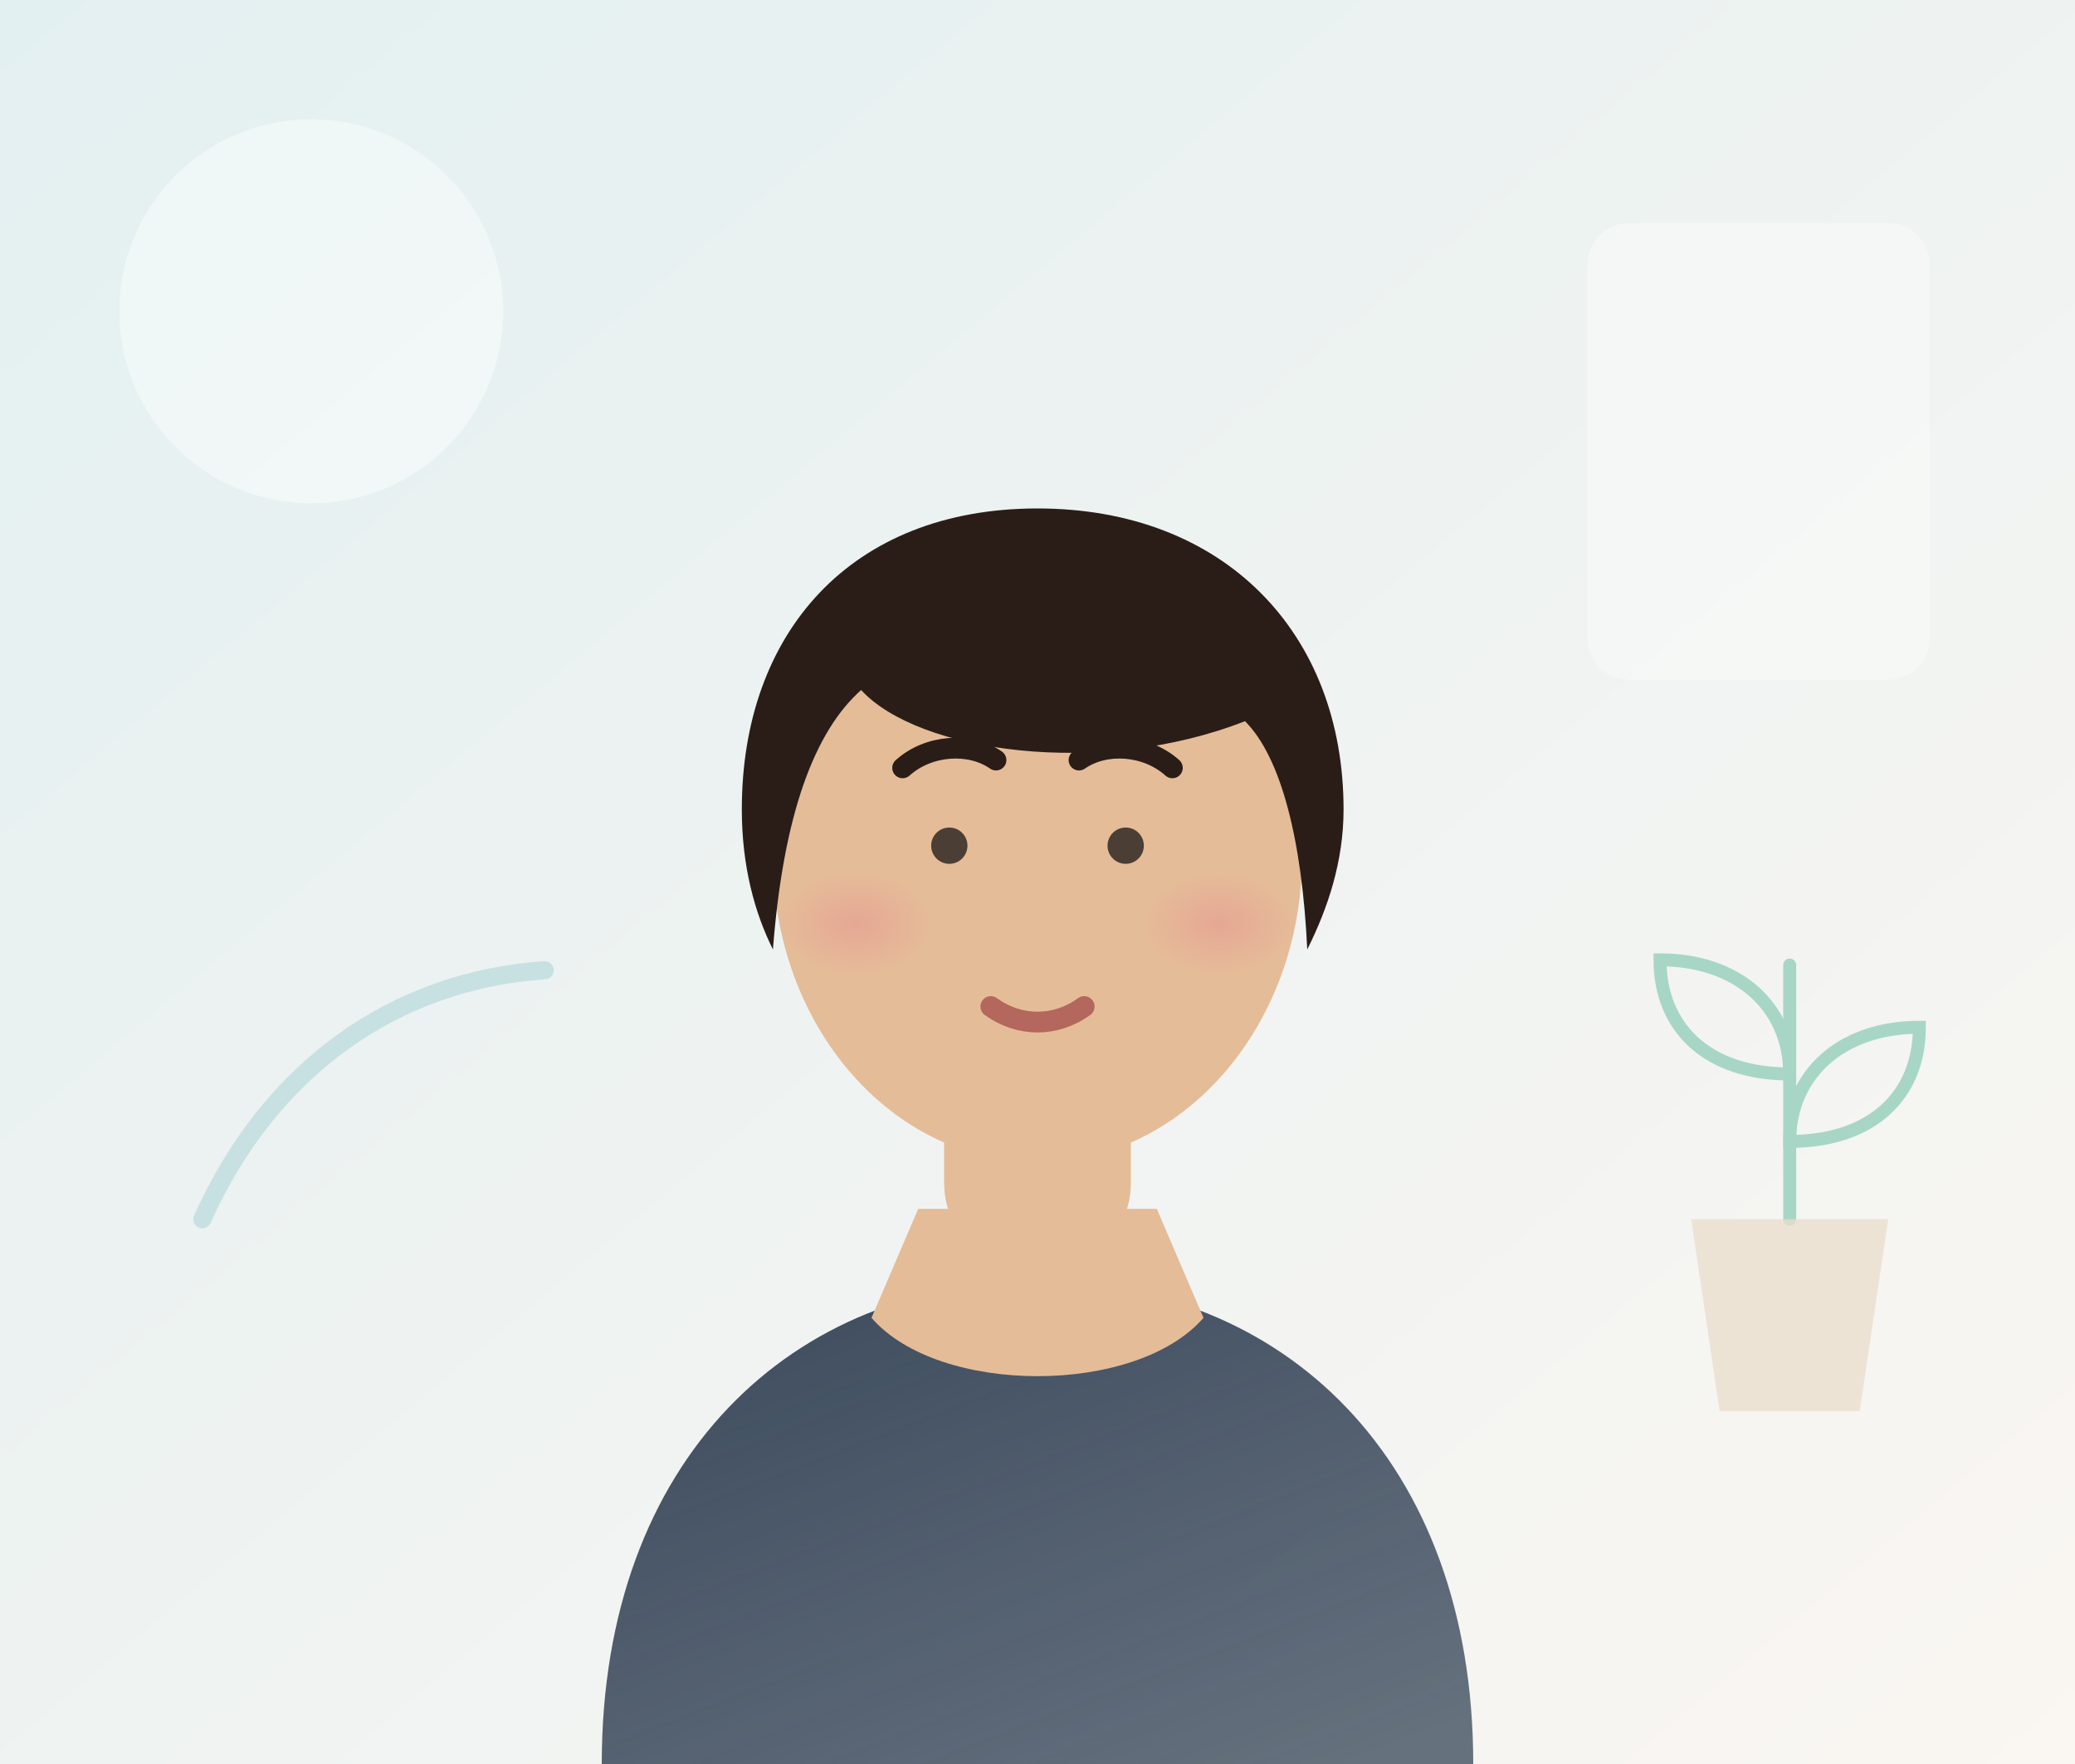
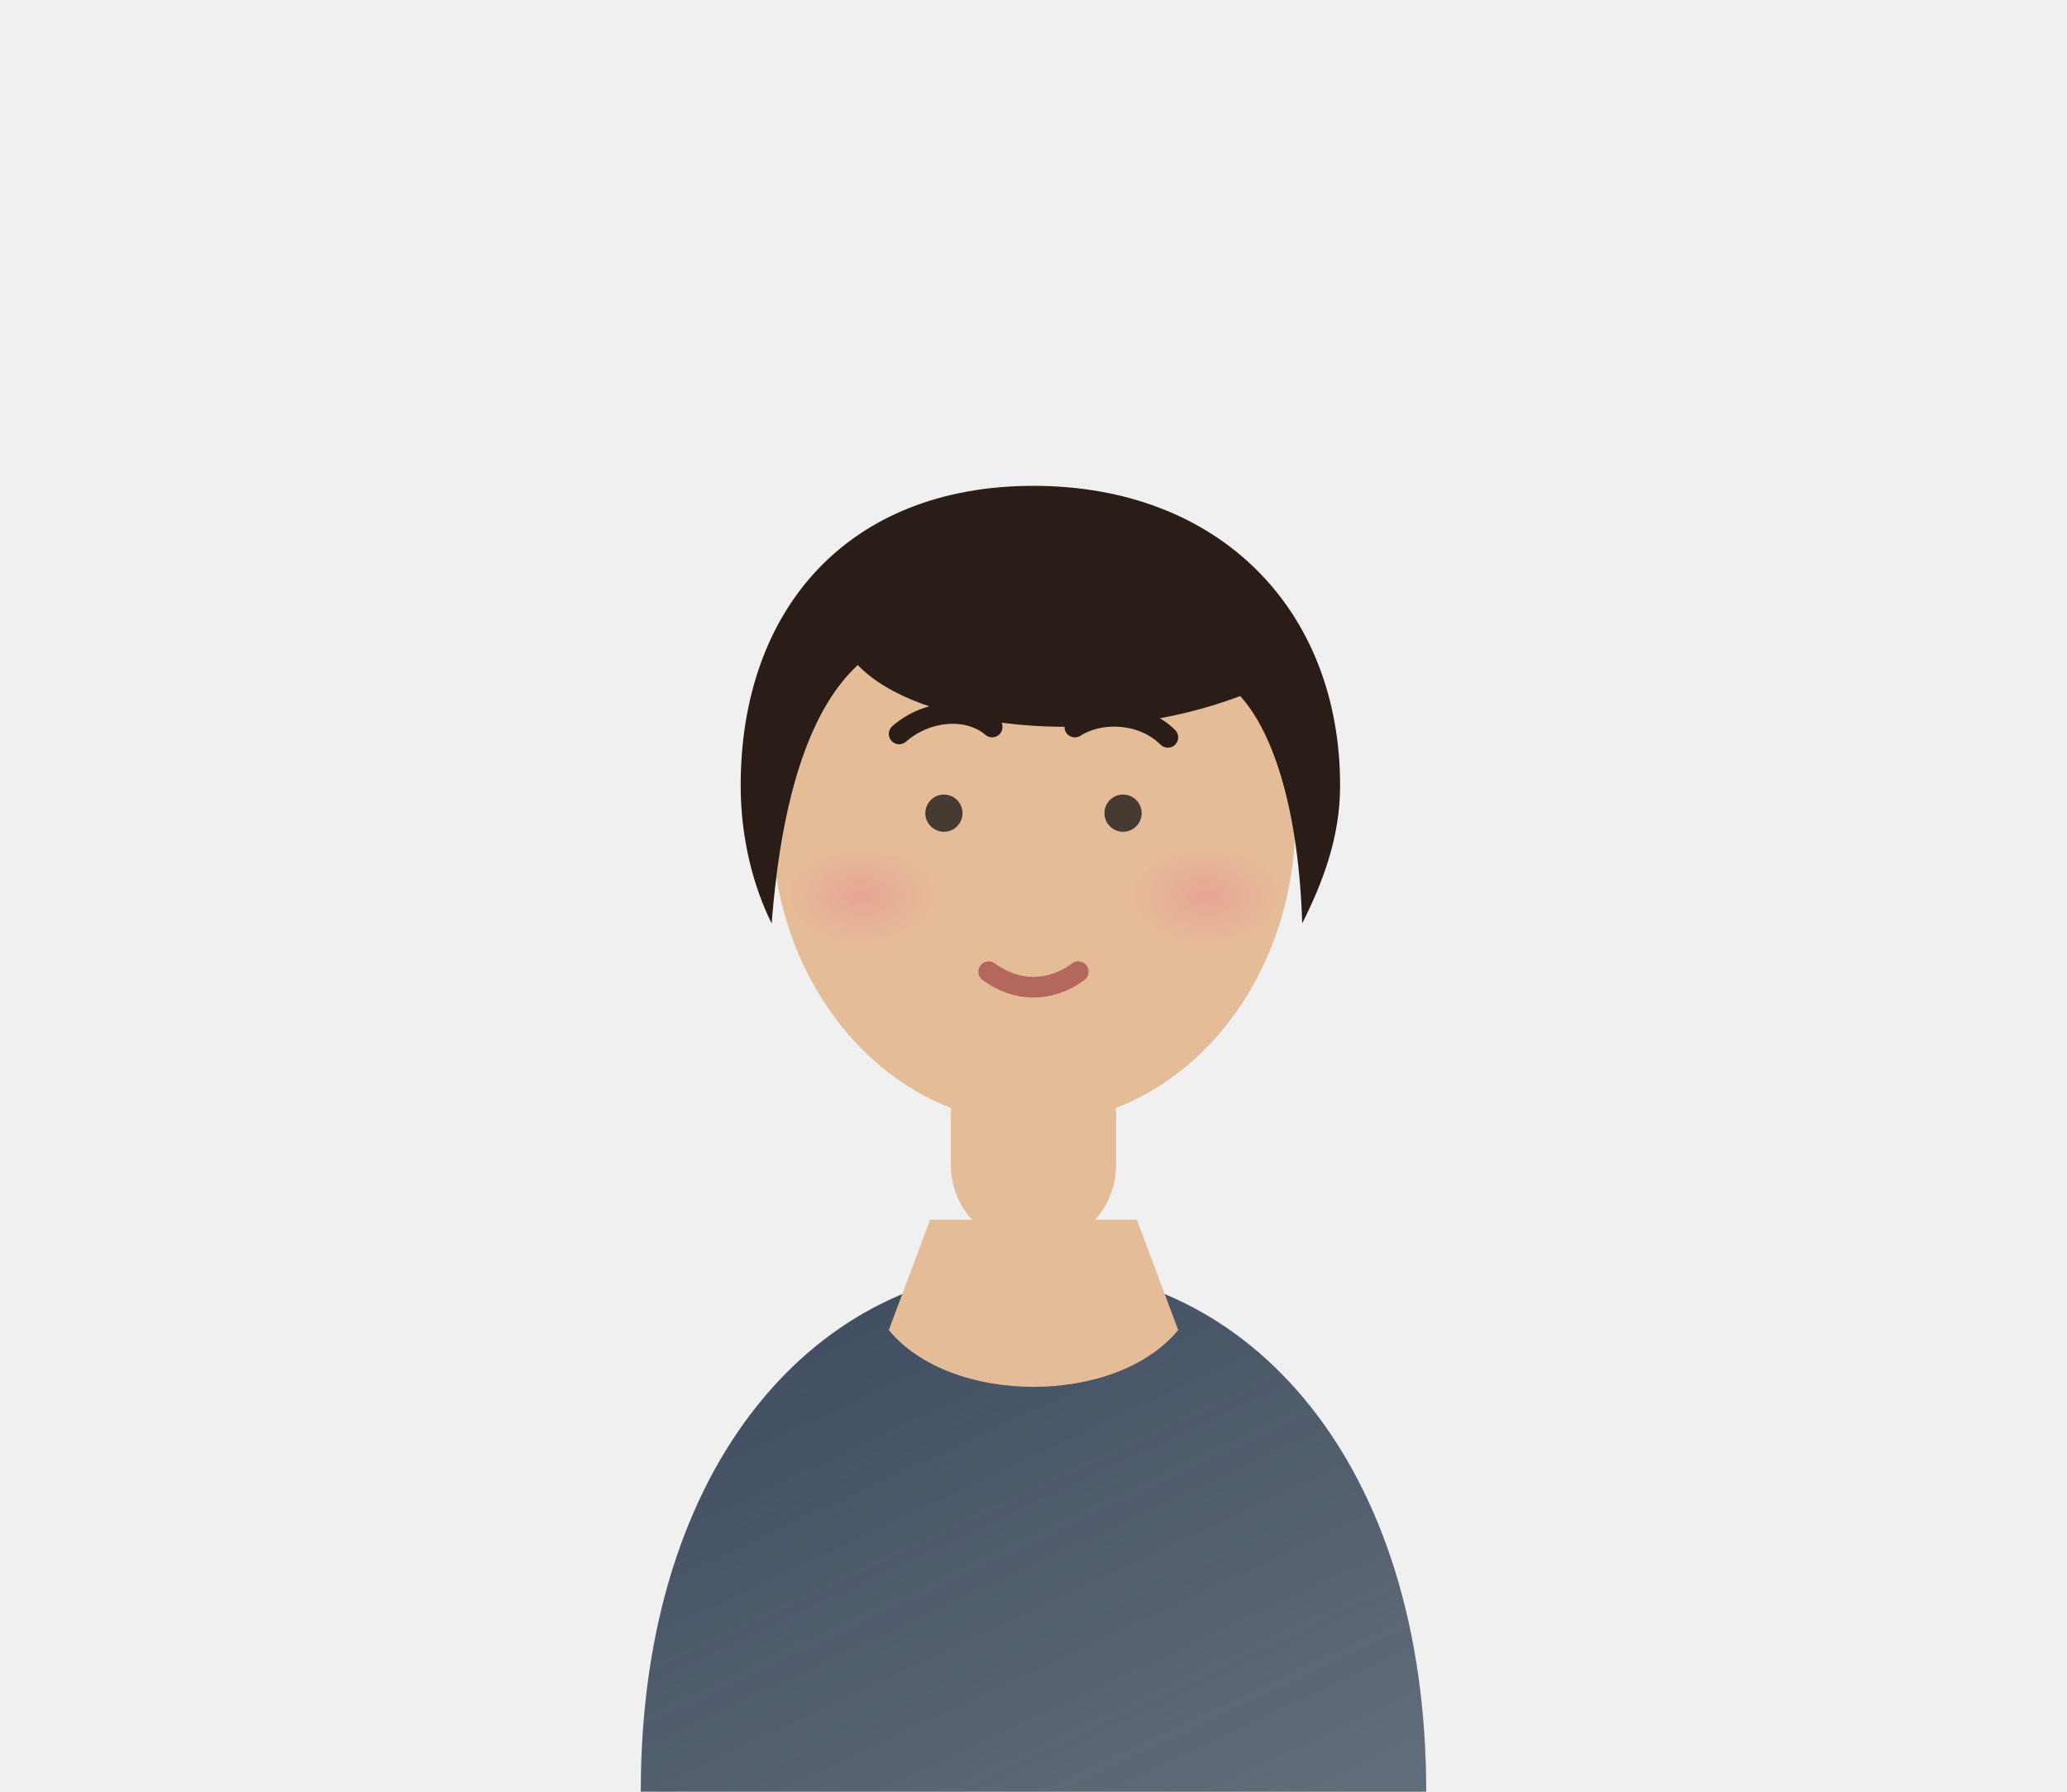
- <svg xmlns="http://www.w3.org/2000/svg" viewBox="0 0 800 680" width="800" height="680" role="img" aria-label="Portrait placeholder">
+ <svg xmlns="http://www.w3.org/2000/svg" viewBox="0 0 600 520" width="600" height="520" role="img" aria-label="Portrait placeholder">
  <defs>
-     <linearGradient id="bg" x1="0" y1="0" x2="1" y2="1">
-       <stop offset="0%" stop-color="#E3F0F1" />
-       <stop offset="100%" stop-color="#FAF6F2" />
-     </linearGradient>
    <linearGradient id="cloth" x1="0.2" y1="0" x2="0.9" y2="1">
      <stop offset="0%" stop-color="#3E4C5E" />
-       <stop offset="100%" stop-color="#3E4C5E" stop-opacity="0.78" />
+       <stop offset="100%" stop-color="#3E4C5E" stop-opacity="0.8" />
    </linearGradient>
    <radialGradient id="cheek" cx="0.5" cy="0.5" r="0.5">
-       <stop offset="0%" stop-color="#E9728A" stop-opacity="0.28" />
+       <stop offset="0%" stop-color="#E9728A" stop-opacity="0.3" />
      <stop offset="100%" stop-color="#E9728A" stop-opacity="0" />
    </radialGradient>
  </defs>
-   <rect width="800" height="680" fill="url(#bg)" />
-   <circle cx="120" cy="120" r="74" fill="#FFFFFF" opacity="0.42" />
-   <rect x="612" y="86" width="132" height="176" rx="16" fill="#FFFFFF" opacity="0.34" />
-   <path d="M78 470c26-58 74-92 132-96" stroke="#53ABB3" stroke-opacity="0.24" stroke-width="7" fill="none" stroke-linecap="round" />
-   <g opacity="0.5" stroke="#5CB89A" stroke-width="5" fill="none" stroke-linecap="round">
-     <path d="M690 470V372" />
-     <path d="M690 414c-32 0-50-18-50-44 30 0 50 18 50 44Z" />
-     <path d="M690 440c32 0 50-18 50-44-30 0-50 18-50 44Z" />
-   </g>
-   <path d="M652 470h76l-11 74h-54Z" fill="#E9DDCB" opacity="0.75" />
-   <path d="M232 680c0-118 74-186 168-186s168 68 168 186Z" fill="url(#cloth)" />
-   <path d="M336 508c26 30 102 30 128 0l-18-42H354Z" fill="#E5BC98" />
-   <rect x="364" y="404" width="72" height="86" rx="34" fill="#E5BC98" />
-   <ellipse cx="400" cy="330" rx="102" ry="118" fill="#E5BC98" />
-   <path d="M400 196c-72 0-114 48-114 116 0 22 5 40 12 54 4-52 16-84 34-100 22 24 92 34 148 12 14 14 22 46 24 88 8-16 14-34 14-54 0-68-46-116-118-116Z" fill="#2A1D18" />
-   <circle cx="366" cy="326" r="7" fill="#2A2320" opacity="0.82" />
-   <circle cx="434" cy="326" r="7" fill="#2A2320" opacity="0.82" />
-   <path d="M348 296c10-9 26-10 36-3M416 293c10-7 26-6 36 3" stroke="#2A1D18" stroke-width="8" fill="none" stroke-linecap="round" />
-   <path d="M382 388c11 8 25 8 36 0" stroke="#B4675C" stroke-width="8" fill="none" stroke-linecap="round" />
-   <ellipse cx="330" cy="356" rx="30" ry="20" fill="url(#cheek)" />
-   <ellipse cx="470" cy="356" rx="30" ry="20" fill="url(#cheek)" />
+   <path d="M186 520c0-96 52-152 114-152s114 56 114 152Z" fill="url(#cloth)" />
+   <path d="M258 386c18 22 66 22 84 0l-12-32h-60Z" fill="#E5BC98" />
+   <rect x="276" y="300" width="48" height="62" rx="24" fill="#E5BC98" />
+   <ellipse cx="300" cy="238" rx="76" ry="88" fill="#E5BC98" />
+   <path d="M300 141c-54 0-85 36-85 87 0 16 4 30 9 40 3-39 12-63 25-75 17 18 69 25 111 9 10 11 17 34 18 66 6-12 11-25 11-40 0-51-35-87-89-87Z" fill="#2A1D18" />
+   <circle cx="274" cy="236" r="5.4" fill="#2A2320" opacity="0.85" />
+   <circle cx="326" cy="236" r="5.4" fill="#2A2320" opacity="0.85" />
+   <path d="M261 213c8-7 20-8 27-2M312 211c8-5 20-4 27 3" stroke="#2A1D18" stroke-width="6" fill="none" stroke-linecap="round" />
+   <path d="M287 282c8 6 18 6 26 0" stroke="#B4675C" stroke-width="6" fill="none" stroke-linecap="round" />
+   <ellipse cx="250" cy="260" rx="23" ry="15" fill="url(#cheek)" />
+   <ellipse cx="350" cy="260" rx="23" ry="15" fill="url(#cheek)" />
</svg>
